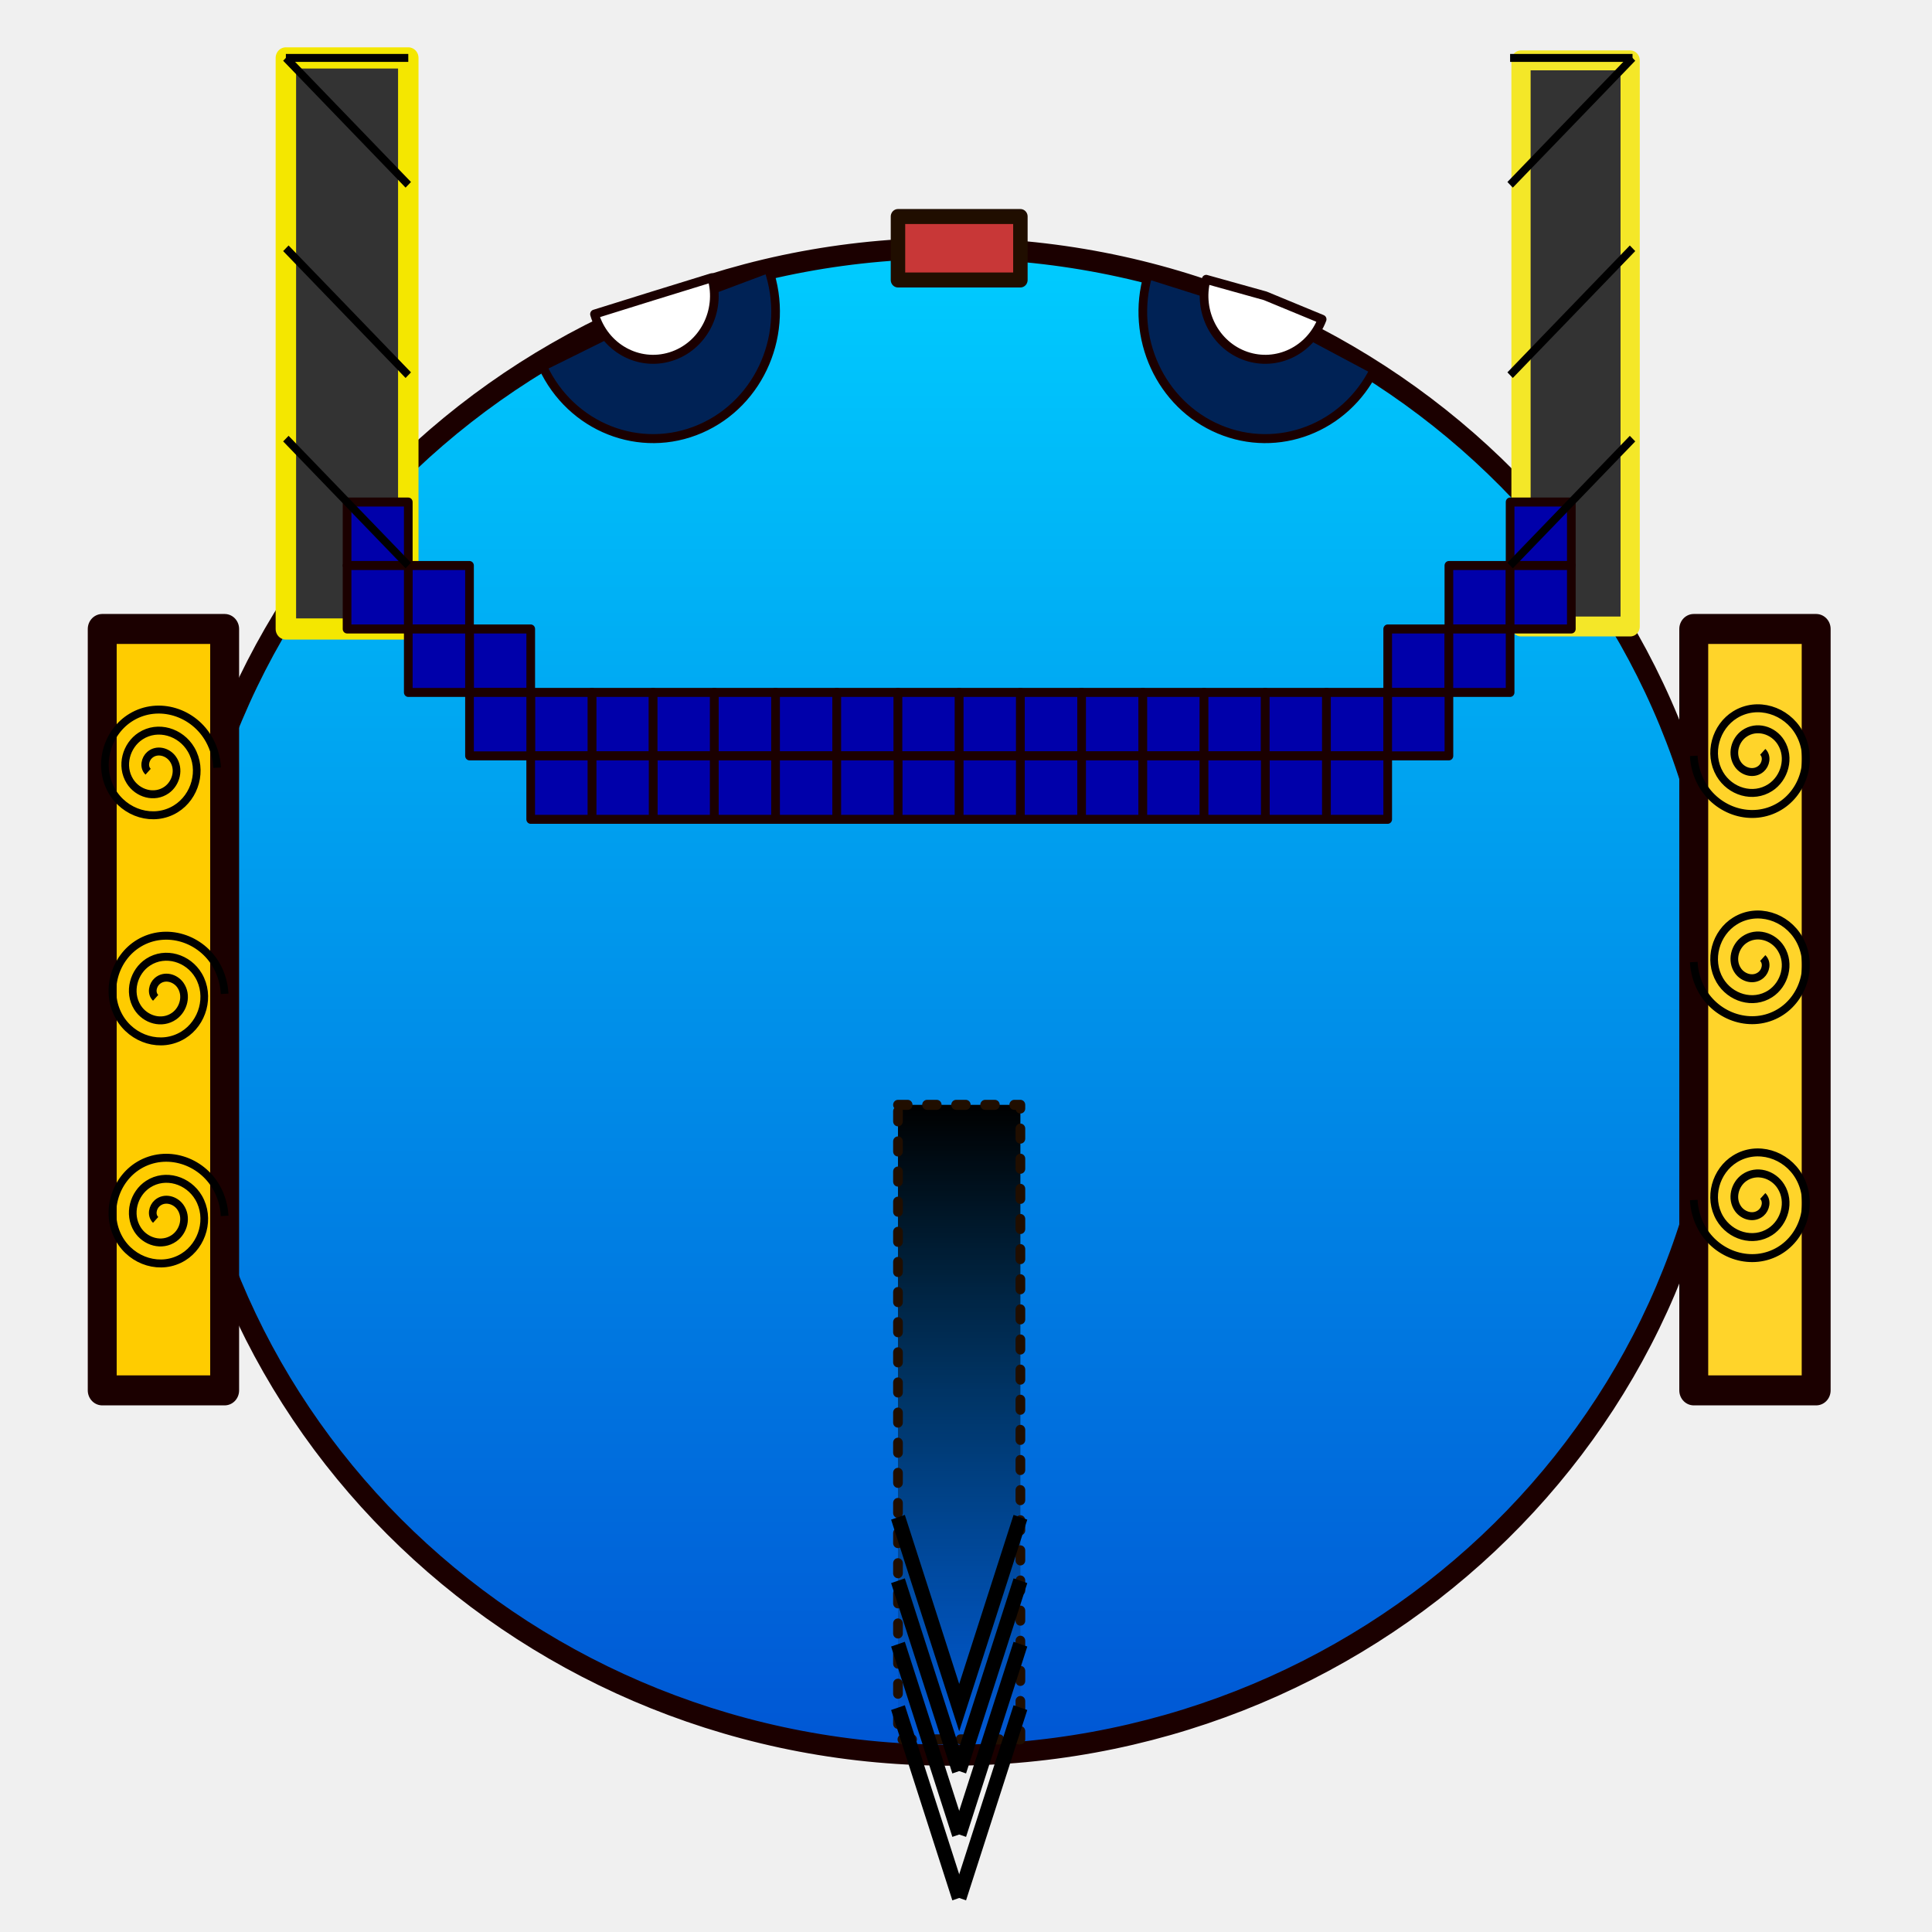
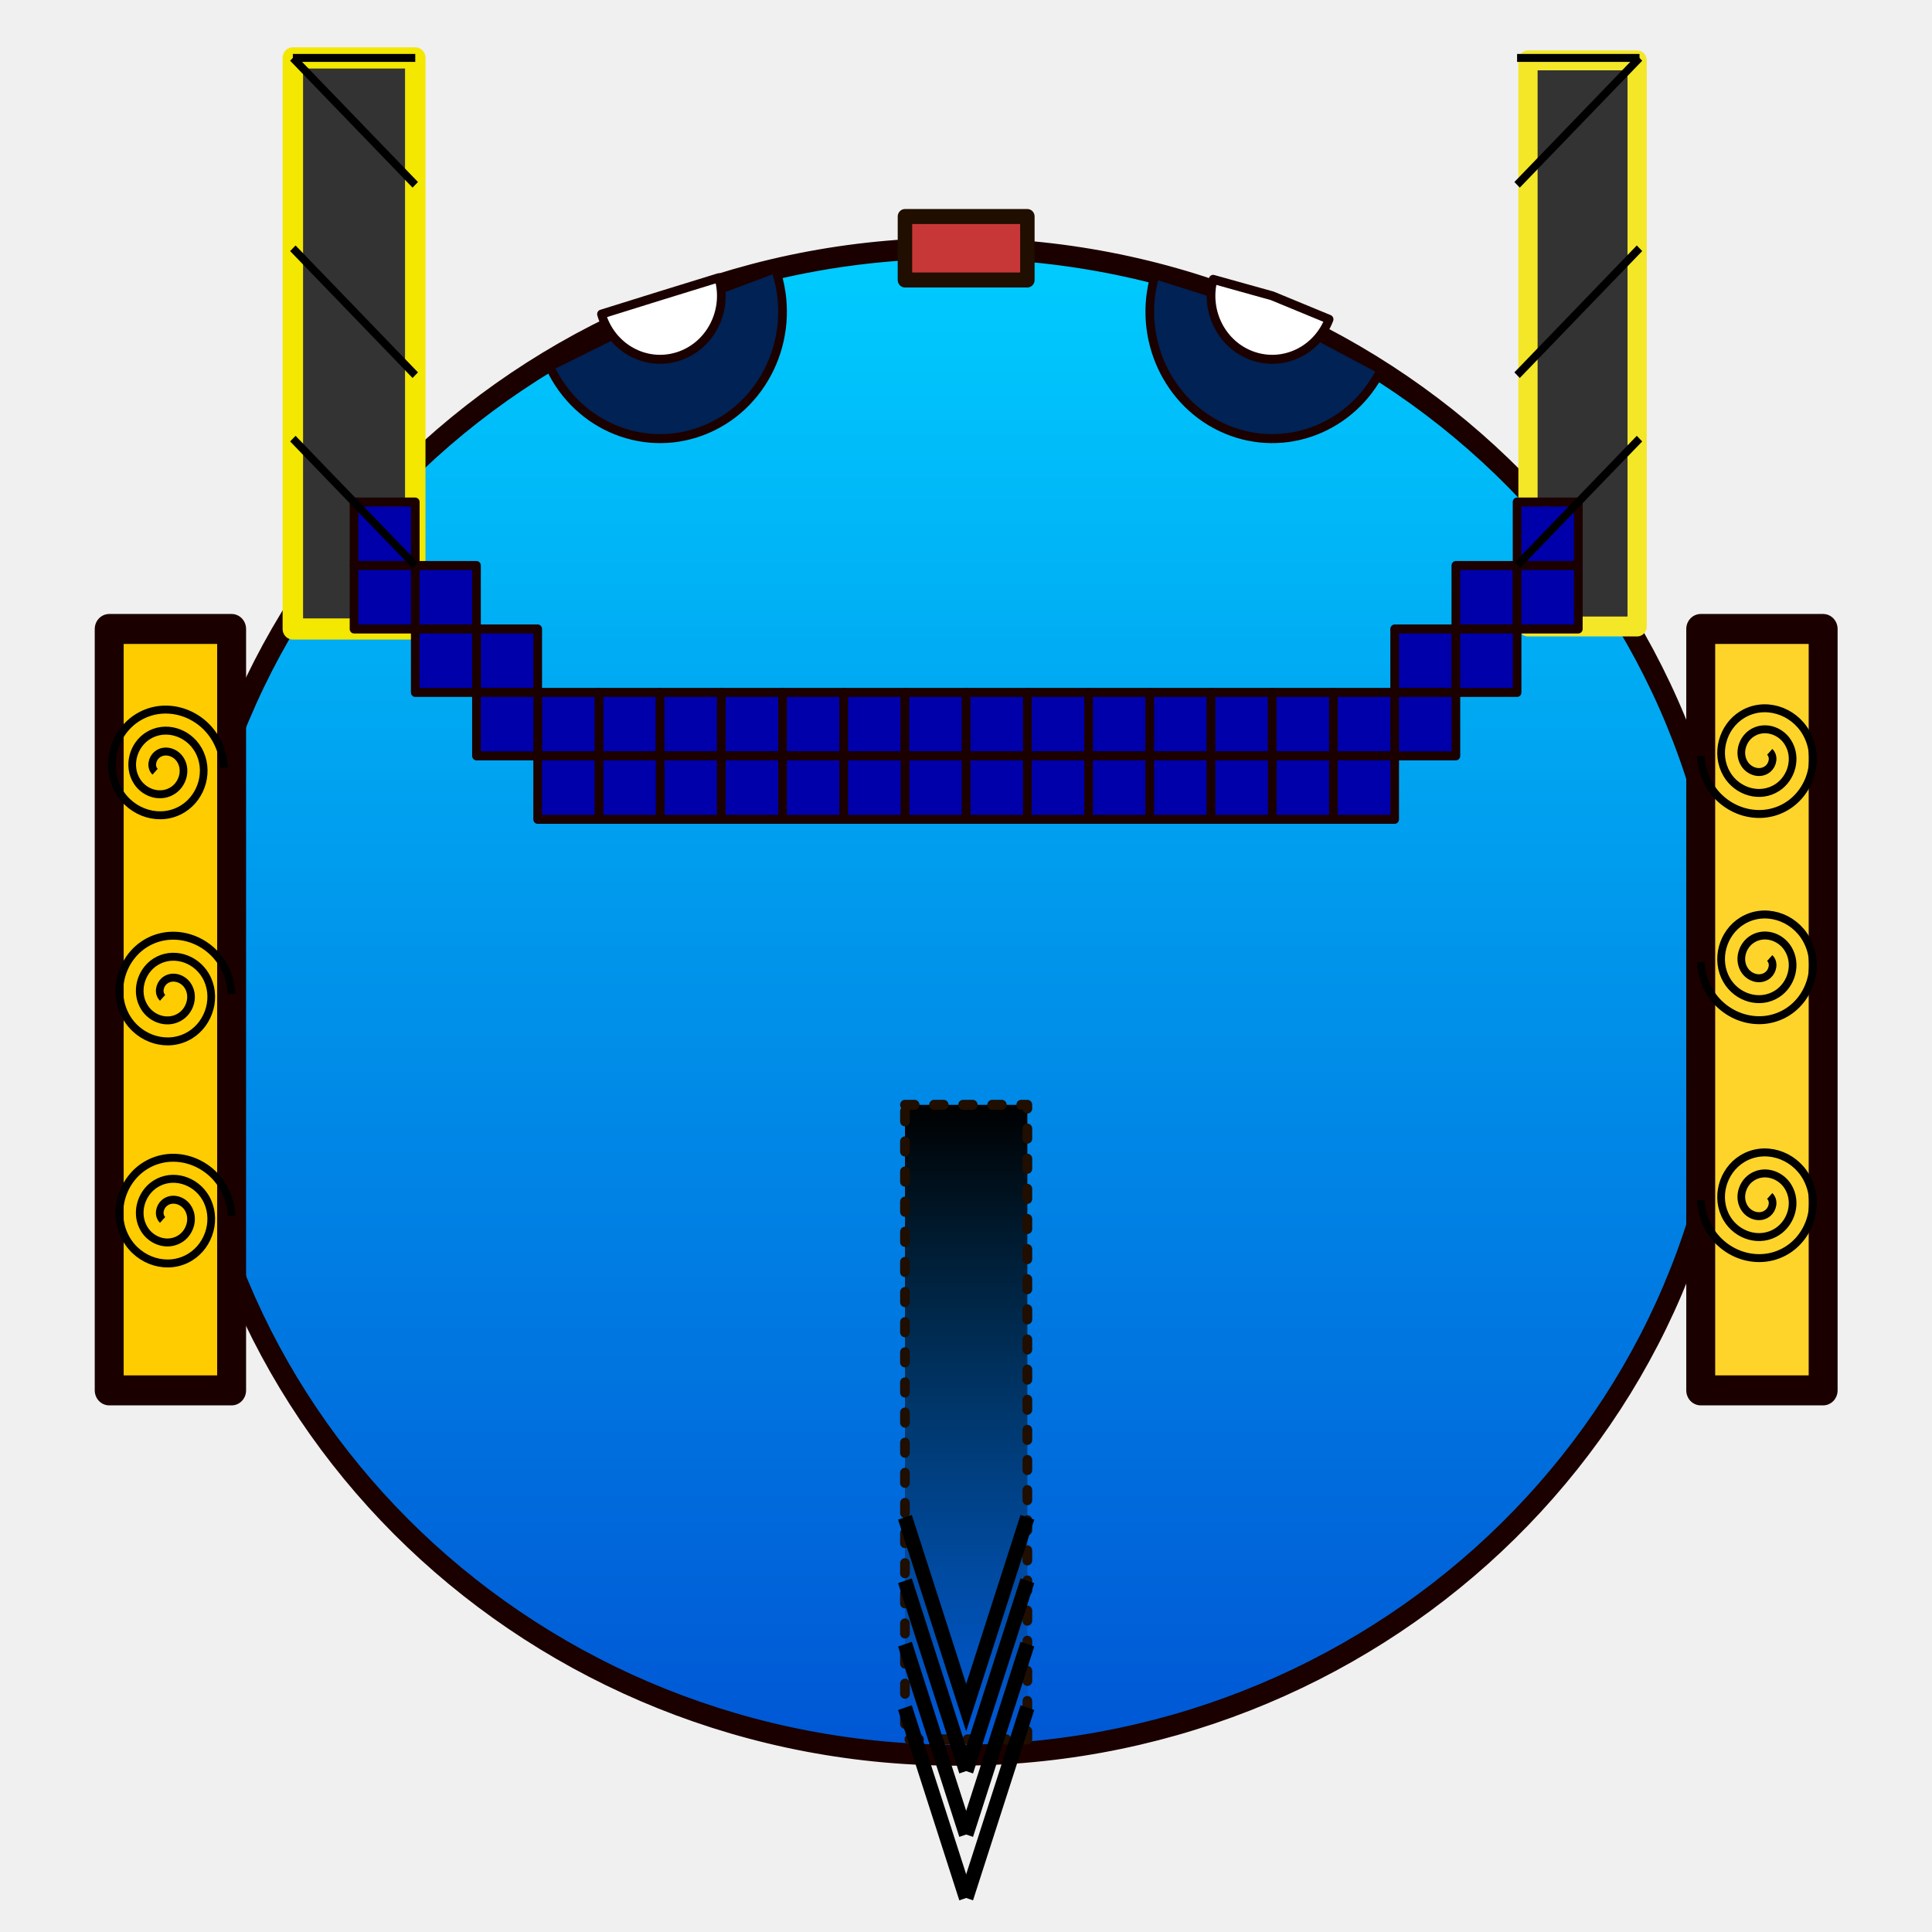
<svg xmlns="http://www.w3.org/2000/svg" xmlns:xlink="http://www.w3.org/1999/xlink" width="64" height="64" viewBox="0 0 16.933 16.933" version="1.1" id="svg8">
  <defs id="defs2">
    <linearGradient id="linearGradient2810">
      <stop style="stop-color:#000000;stop-opacity:1;" offset="0" id="stop2806" />
      <stop style="stop-color:#000000;stop-opacity:0;" offset="1" id="stop2808" />
    </linearGradient>
    <linearGradient id="linearGradient2614">
      <stop style="stop-color:#00ccff;stop-opacity:1;" offset="0" id="stop2610" />
      <stop style="stop-color:#0055d4;stop-opacity:1" offset="1" id="stop2612" />
    </linearGradient>
    <linearGradient xlink:href="#linearGradient2614" id="linearGradient2616" x1="31.75" y1="241.967" x2="31.75" y2="292.767" gradientUnits="userSpaceOnUse" />
    <linearGradient xlink:href="#linearGradient2810" id="linearGradient2812" x1="31.75" y1="286.417" x2="31.75" y2="294.883" gradientUnits="userSpaceOnUse" gradientTransform="matrix(0.5,0,0,2.499999,15.875,-445.4996)" />
  </defs>
  <g id="layer1" transform="translate(0,-280.0667)">
-     <g id="g1059" transform="matrix(0.2534639,0,0,0.2627307,0.3594134,218.6705)">
+     <g id="g1059" transform="matrix(0.2534639,0,0,0.2627307,0.4205342,218.6705)">
      <path d="M 31.962,241.97 A 26.784,25.136 0 0 1 58.204,267.556 26.784,25.136 0 0 1 30.993,292.234 26.784,25.136 0 0 1 4.643,266.746 26.784,25.136 0 0 1 31.75,241.967" id="path817" style="fill:url(#linearGradient2616);fill-opacity:1;fill-rule:evenodd;stroke:#1b0000;stroke-width:0.7;stroke-linecap:round;stroke-linejoin:round;stroke-miterlimit:4;stroke-dasharray:none;stroke-dashoffset:0;stroke-opacity:1;paint-order:normal" />
      <rect y="254.667" x="57.15" height="25.4" width="4.233" id="rect821" style="fill:#ffd42a;fill-opacity:1;fill-rule:evenodd;stroke:#1b0000;stroke-width:1;stroke-linecap:round;stroke-linejoin:round;stroke-miterlimit:4;stroke-dasharray:none;stroke-dashoffset:0;stroke-opacity:1;paint-order:normal" />
      <rect y="254.667" x="2.117" height="25.4" width="4.233" id="rect827" style="fill:#ffcc00;fill-opacity:1;fill-rule:evenodd;stroke:#1b0000;stroke-width:1;stroke-linecap:round;stroke-linejoin:round;stroke-miterlimit:4;stroke-dasharray:none;stroke-dashoffset:0;stroke-opacity:1;paint-order:normal" />
      <path d="m 25.148,242.644 a 4.233,4.233 0 0 1 -2.347,5.344 4.233,4.233 0 0 1 -5.454,-2.079 l 3.819,-1.826 z" id="path835" style="fill:#002255;fill-opacity:1;fill-rule:evenodd;stroke:#1b0000;stroke-width:0.3;stroke-linecap:round;stroke-linejoin:round;stroke-miterlimit:4;stroke-dasharray:none;stroke-dashoffset:0;stroke-opacity:1;paint-order:normal" />
      <path d="m 46.099,246.018 a 4.233,4.233 0 0 1 -5.357,1.988 4.233,4.233 0 0 1 -2.457,-5.159 l 4.049,1.236 z" id="path835-4" style="fill:#002255;fill-opacity:1;fill-rule:evenodd;stroke:#1b0000;stroke-width:0.3;stroke-linecap:round;stroke-linejoin:round;stroke-miterlimit:4;stroke-dasharray:none;stroke-dashoffset:0;stroke-opacity:1;paint-order:normal" />
      <path d="m 3.964,266.972 c -0.168,-0.156 -0.106,-0.427 0.056,-0.561 0.247,-0.206 0.617,-0.111 0.798,0.134 0.247,0.335 0.118,0.809 -0.213,1.035 -0.423,0.288 -1.002,0.124 -1.271,-0.292 -0.33,-0.509 -0.131,-1.194 0.371,-1.508 0.596,-0.372 1.387,-0.137 1.744,0.45 0.414,0.682 0.144,1.581 -0.529,1.981 -0.768,0.457 -1.774,0.151 -2.218,-0.608 -0.5,-0.854 -0.158,-1.967 0.687,-2.454 0.94,-0.542 2.161,-0.165 2.691,0.766 0.16,0.281 0.253,0.6 0.27,0.923" id="path2415" style="fill:none;fill-rule:evenodd;stroke:#000000;stroke-width:0.265" />
      <path d="m 3.704,259.429 c -0.168,-0.156 -0.106,-0.427 0.056,-0.561 0.247,-0.206 0.617,-0.111 0.798,0.134 0.247,0.335 0.118,0.809 -0.213,1.035 -0.423,0.288 -1.002,0.124 -1.271,-0.292 -0.33,-0.509 -0.131,-1.194 0.371,-1.508 0.596,-0.372 1.387,-0.137 1.744,0.45 0.414,0.682 0.144,1.581 -0.529,1.981 -0.768,0.457 -1.774,0.151 -2.218,-0.608 -0.5,-0.854 -0.158,-1.967 0.687,-2.454 0.94,-0.542 2.161,-0.165 2.691,0.766 0.16,0.281 0.253,0.6 0.27,0.923" id="path2415-8" style="fill:none;fill-rule:evenodd;stroke:#000000;stroke-width:0.265;stroke-miterlimit:4;stroke-dasharray:none" />
      <path d="m 3.964,274.38 c -0.168,-0.156 -0.106,-0.427 0.056,-0.561 0.247,-0.206 0.617,-0.111 0.798,0.134 0.247,0.335 0.118,0.809 -0.213,1.035 -0.423,0.288 -1.002,0.124 -1.271,-0.292 -0.33,-0.509 -0.131,-1.194 0.371,-1.508 0.596,-0.372 1.387,-0.137 1.744,0.45 0.414,0.682 0.144,1.581 -0.529,1.981 -0.768,0.457 -1.774,0.151 -2.218,-0.608 -0.5,-0.854 -0.158,-1.967 0.687,-2.454 0.94,-0.542 2.161,-0.165 2.691,0.766 0.16,0.281 0.253,0.6 0.27,0.923" id="path2415-68" style="fill:none;fill-rule:evenodd;stroke:#000000;stroke-width:0.265" />
      <path d="m 59.536,258.766 c 0.168,0.156 0.106,0.427 -0.056,0.561 -0.247,0.206 -0.617,0.111 -0.798,-0.134 -0.247,-0.335 -0.118,-0.809 0.213,-1.035 0.423,-0.288 1.002,-0.124 1.271,0.292 0.33,0.509 0.131,1.194 -0.371,1.508 -0.596,0.372 -1.387,0.137 -1.744,-0.45 -0.414,-0.682 -0.144,-1.581 0.529,-1.981 0.768,-0.457 1.774,-0.151 2.218,0.608 0.5,0.854 0.158,1.967 -0.687,2.454 -0.94,0.542 -2.161,0.165 -2.691,-0.766 -0.16,-0.281 -0.253,-0.6 -0.27,-0.923" id="path2456" style="fill:none;fill-rule:evenodd;stroke:#000000;stroke-width:0.265" />
      <path d="m 59.536,265.645 c 0.168,0.156 0.106,0.427 -0.056,0.561 -0.247,0.206 -0.617,0.111 -0.798,-0.134 -0.247,-0.335 -0.118,-0.809 0.213,-1.035 0.423,-0.288 1.002,-0.124 1.271,0.292 0.33,0.509 0.131,1.194 -0.371,1.508 -0.596,0.372 -1.387,0.137 -1.744,-0.45 -0.414,-0.682 -0.144,-1.581 0.529,-1.981 0.768,-0.457 1.774,-0.151 2.218,0.608 0.5,0.854 0.158,1.967 -0.687,2.454 -0.94,0.542 -2.161,0.165 -2.691,-0.766 -0.16,-0.281 -0.253,-0.6 -0.27,-0.923" id="path2456-6" style="fill:none;fill-rule:evenodd;stroke:#000000;stroke-width:0.265" />
      <path d="m 59.536,273.582 c 0.168,0.156 0.106,0.427 -0.056,0.561 -0.247,0.206 -0.617,0.111 -0.798,-0.134 -0.247,-0.335 -0.118,-0.809 0.213,-1.035 0.423,-0.288 1.002,-0.124 1.271,0.292 0.33,0.509 0.131,1.194 -0.371,1.508 -0.596,0.372 -1.387,0.137 -1.744,-0.45 -0.414,-0.682 -0.144,-1.581 0.529,-1.981 0.768,-0.457 1.774,-0.151 2.218,0.608 0.5,0.854 0.158,1.967 -0.687,2.454 -0.94,0.542 -2.161,0.165 -2.691,-0.766 -0.16,-0.281 -0.253,-0.6 -0.27,-0.923" id="path2456-4" style="fill:none;fill-rule:evenodd;stroke:#000000;stroke-width:0.265" />
      <path d="m 44.3,244.337 a 2.117,2.117 0 0 1 -2.634,1.226 2.117,2.117 0 0 1 -1.376,-2.559 l 2.044,0.55 z" id="path2513" style="fill:#ffffff;fill-opacity:1;fill-rule:evenodd;stroke:#1b0000;stroke-width:0.3;stroke-linecap:round;stroke-linejoin:round;stroke-miterlimit:4;stroke-dasharray:none;stroke-dashoffset:0;stroke-opacity:1;paint-order:normal" />
      <path d="m 23.195,242.95 a 2.117,2.117 0 0 1 -1.422,2.632 2.117,2.117 0 0 1 -2.634,-1.418 l 2.027,-0.61 z" id="path2513-8" style="fill:#ffffff;fill-opacity:1;fill-rule:evenodd;stroke:#1b0000;stroke-width:0.3;stroke-linecap:round;stroke-linejoin:round;stroke-miterlimit:4;stroke-dasharray:none;stroke-dashoffset:0;stroke-opacity:1;paint-order:normal" />
      <rect y="235.699" x="51.177" height="18.885" width="3.774" id="rect2541" style="fill:#333333;fill-opacity:1;fill-rule:evenodd;stroke:#f4e728;stroke-width:0.665;stroke-linecap:round;stroke-linejoin:round;stroke-miterlimit:4;stroke-dasharray:none;stroke-dashoffset:0;stroke-opacity:1;paint-order:normal" />
      <rect y="235.617" x="8.467" height="19.05" width="4.233" id="rect2543" style="fill:#333333;fill-opacity:1;fill-rule:evenodd;stroke:#f4e700;stroke-width:0.707;stroke-linecap:round;stroke-linejoin:round;stroke-miterlimit:4;stroke-dasharray:none;stroke-dashoffset:0;stroke-opacity:1;paint-order:normal" />
      <rect y="250.433" x="10.583" height="2.117" width="2.117" id="rect2642" style="fill:#0000aa;fill-opacity:1;fill-rule:evenodd;stroke:#1b0000;stroke-width:0.3;stroke-linecap:round;stroke-linejoin:round;stroke-miterlimit:4;stroke-dasharray:none;stroke-dashoffset:0;stroke-opacity:1;paint-order:normal" />
      <rect y="252.55" x="12.7" height="2.117" width="2.117" id="rect2644" style="fill:#0000aa;fill-opacity:1;fill-rule:evenodd;stroke:#1b0000;stroke-width:0.3;stroke-linecap:round;stroke-linejoin:round;stroke-miterlimit:4;stroke-dasharray:none;stroke-dashoffset:0;stroke-opacity:1;paint-order:normal" />
      <rect y="254.667" x="14.817" height="2.117" width="2.117" id="rect2646" style="fill:#0000aa;fill-opacity:1;fill-rule:evenodd;stroke:#1b0000;stroke-width:0.3;stroke-linecap:round;stroke-linejoin:round;stroke-miterlimit:4;stroke-dasharray:none;stroke-dashoffset:0;stroke-opacity:1;paint-order:normal" />
      <rect y="256.783" x="19.05" height="2.117" width="2.117" id="rect2648" style="fill:#0000aa;fill-opacity:1;fill-rule:evenodd;stroke:#1b0000;stroke-width:0.3;stroke-linecap:round;stroke-linejoin:round;stroke-miterlimit:4;stroke-dasharray:none;stroke-dashoffset:0;stroke-opacity:1;paint-order:normal" />
      <rect y="256.783" x="16.933" height="2.117" width="2.117" id="rect2650" style="fill:#0000aa;fill-opacity:1;fill-rule:evenodd;stroke:#1b0000;stroke-width:0.3;stroke-linecap:round;stroke-linejoin:round;stroke-miterlimit:4;stroke-dasharray:none;stroke-dashoffset:0;stroke-opacity:1;paint-order:normal" />
      <rect y="256.783" x="21.167" height="2.117" width="2.117" id="rect2652" style="fill:#0000aa;fill-opacity:1;fill-rule:evenodd;stroke:#1b0000;stroke-width:0.3;stroke-linecap:round;stroke-linejoin:round;stroke-miterlimit:4;stroke-dasharray:none;stroke-dashoffset:0;stroke-opacity:1;paint-order:normal" />
      <rect y="256.783" x="23.283" height="2.117" width="2.117" id="rect2654" style="fill:#0000aa;fill-opacity:1;fill-rule:evenodd;stroke:#1b0000;stroke-width:0.3;stroke-linecap:round;stroke-linejoin:round;stroke-miterlimit:4;stroke-dasharray:none;stroke-dashoffset:0;stroke-opacity:1;paint-order:normal" />
      <rect y="256.783" x="25.4" height="2.117" width="2.117" id="rect2656" style="fill:#0000aa;fill-opacity:1;fill-rule:evenodd;stroke:#1b0000;stroke-width:0.3;stroke-linecap:round;stroke-linejoin:round;stroke-miterlimit:4;stroke-dasharray:none;stroke-dashoffset:0;stroke-opacity:1;paint-order:normal" />
      <rect y="256.783" x="27.517" height="2.117" width="2.117" id="rect2658" style="fill:#0000aa;fill-opacity:1;fill-rule:evenodd;stroke:#1b0000;stroke-width:0.3;stroke-linecap:round;stroke-linejoin:round;stroke-miterlimit:4;stroke-dasharray:none;stroke-dashoffset:0;stroke-opacity:1;paint-order:normal" />
      <rect y="256.783" x="29.633" height="2.117" width="2.117" id="rect2663" style="fill:#0000aa;fill-opacity:1;fill-rule:evenodd;stroke:#1b0000;stroke-width:0.3;stroke-linecap:round;stroke-linejoin:round;stroke-miterlimit:4;stroke-dasharray:none;stroke-dashoffset:0;stroke-opacity:1;paint-order:normal" />
      <rect y="256.783" x="31.75" height="2.117" width="2.117" id="rect2665" style="fill:#0000aa;fill-opacity:1;fill-rule:evenodd;stroke:#1b0000;stroke-width:0.3;stroke-linecap:round;stroke-linejoin:round;stroke-miterlimit:4;stroke-dasharray:none;stroke-dashoffset:0;stroke-opacity:1;paint-order:normal" />
      <rect y="256.783" x="33.867" height="2.117" width="2.117" id="rect2667" style="fill:#0000aa;fill-opacity:1;fill-rule:evenodd;stroke:#1b0000;stroke-width:0.3;stroke-linecap:round;stroke-linejoin:round;stroke-miterlimit:4;stroke-dasharray:none;stroke-dashoffset:0;stroke-opacity:1;paint-order:normal" />
      <rect y="256.783" x="35.983" height="2.117" width="2.117" id="rect2669" style="fill:#0000aa;fill-opacity:1;fill-rule:evenodd;stroke:#1b0000;stroke-width:0.3;stroke-linecap:round;stroke-linejoin:round;stroke-miterlimit:4;stroke-dasharray:none;stroke-dashoffset:0;stroke-opacity:1;paint-order:normal" />
      <rect y="256.783" x="38.1" height="2.117" width="2.117" id="rect2677" style="fill:#0000aa;fill-opacity:1;fill-rule:evenodd;stroke:#1b0000;stroke-width:0.3;stroke-linecap:round;stroke-linejoin:round;stroke-miterlimit:4;stroke-dasharray:none;stroke-dashoffset:0;stroke-opacity:1;paint-order:normal" />
      <rect y="254.667" x="46.567" height="2.117" width="2.117" id="rect2681" style="fill:#0000aa;fill-opacity:1;fill-rule:evenodd;stroke:#1b0000;stroke-width:0.3;stroke-linecap:round;stroke-linejoin:round;stroke-miterlimit:4;stroke-dasharray:none;stroke-dashoffset:0;stroke-opacity:1;paint-order:normal" />
      <rect y="252.55" x="48.683" height="2.117" width="2.117" id="rect2683" style="fill:#0000aa;fill-opacity:1;fill-rule:evenodd;stroke:#1b0000;stroke-width:0.3;stroke-linecap:round;stroke-linejoin:round;stroke-miterlimit:4;stroke-dasharray:none;stroke-dashoffset:0;stroke-opacity:1;paint-order:normal" />
      <rect y="250.433" x="50.8" height="2.117" width="2.117" id="rect2685" style="fill:#0000aa;fill-opacity:1;fill-rule:evenodd;stroke:#1b0000;stroke-width:0.3;stroke-linecap:round;stroke-linejoin:round;stroke-miterlimit:4;stroke-dasharray:none;stroke-dashoffset:0;stroke-opacity:1;paint-order:normal" />
      <rect y="256.783" x="40.217" height="2.117" width="2.117" id="rect2687" style="fill:#0000aa;fill-opacity:1;fill-rule:evenodd;stroke:#1b0000;stroke-width:0.3;stroke-linecap:round;stroke-linejoin:round;stroke-miterlimit:4;stroke-dasharray:none;stroke-dashoffset:0;stroke-opacity:1;paint-order:normal" />
      <rect y="256.783" x="42.333" height="2.117" width="2.117" id="rect2689" style="fill:#0000aa;fill-opacity:1;fill-rule:evenodd;stroke:#1b0000;stroke-width:0.3;stroke-linecap:round;stroke-linejoin:round;stroke-miterlimit:4;stroke-dasharray:none;stroke-dashoffset:0;stroke-opacity:1;paint-order:normal" />
      <rect y="256.783" x="44.45" height="2.117" width="2.117" id="rect2691" style="fill:#0000aa;fill-opacity:1;fill-rule:evenodd;stroke:#1b0000;stroke-width:0.3;stroke-linecap:round;stroke-linejoin:round;stroke-miterlimit:4;stroke-dasharray:none;stroke-dashoffset:0;stroke-opacity:1;paint-order:normal" />
      <rect y="256.783" x="14.817" height="2.117" width="2.117" id="rect2693" style="fill:#0000aa;fill-opacity:1;fill-rule:evenodd;stroke:#1b0000;stroke-width:0.3;stroke-linecap:round;stroke-linejoin:round;stroke-miterlimit:4;stroke-dasharray:none;stroke-dashoffset:0;stroke-opacity:1;paint-order:normal" />
      <rect y="256.783" x="46.567" height="2.117" width="2.117" id="rect2697" style="fill:#0000aa;fill-opacity:1;fill-rule:evenodd;stroke:#1b0000;stroke-width:0.3;stroke-linecap:round;stroke-linejoin:round;stroke-miterlimit:4;stroke-dasharray:none;stroke-dashoffset:0;stroke-opacity:1;paint-order:normal" />
      <rect y="258.9" x="21.167" height="2.117" width="2.117" id="rect2699" style="fill:#0000aa;fill-opacity:1;fill-rule:evenodd;stroke:#1b0000;stroke-width:0.3;stroke-linecap:round;stroke-linejoin:round;stroke-miterlimit:4;stroke-dasharray:none;stroke-dashoffset:0;stroke-opacity:1;paint-order:normal" />
      <rect y="258.9" x="23.283" height="2.117" width="2.117" id="rect2701" style="fill:#0000aa;fill-opacity:1;fill-rule:evenodd;stroke:#1b0000;stroke-width:0.3;stroke-linecap:round;stroke-linejoin:round;stroke-miterlimit:4;stroke-dasharray:none;stroke-dashoffset:0;stroke-opacity:1;paint-order:normal" />
      <rect y="258.9" x="25.4" height="2.117" width="2.117" id="rect2703" style="fill:#0000aa;fill-opacity:1;fill-rule:evenodd;stroke:#1b0000;stroke-width:0.3;stroke-linecap:round;stroke-linejoin:round;stroke-miterlimit:4;stroke-dasharray:none;stroke-dashoffset:0;stroke-opacity:1;paint-order:normal" />
      <rect y="258.9" x="29.633" height="2.117" width="2.117" id="rect2708" style="fill:#0000aa;fill-opacity:1;fill-rule:evenodd;stroke:#1b0000;stroke-width:0.3;stroke-linecap:round;stroke-linejoin:round;stroke-miterlimit:4;stroke-dasharray:none;stroke-dashoffset:0;stroke-opacity:1;paint-order:normal" />
      <rect y="258.9" x="27.517" height="2.117" width="2.117" id="rect2710" style="fill:#0000aa;fill-opacity:1;fill-rule:evenodd;stroke:#1b0000;stroke-width:0.3;stroke-linecap:round;stroke-linejoin:round;stroke-miterlimit:4;stroke-dasharray:none;stroke-dashoffset:0;stroke-opacity:1;paint-order:normal" />
      <rect y="258.9" x="31.75" height="2.117" width="2.117" id="rect2712" style="fill:#0000aa;fill-opacity:1;fill-rule:evenodd;stroke:#1b0000;stroke-width:0.3;stroke-linecap:round;stroke-linejoin:round;stroke-miterlimit:4;stroke-dasharray:none;stroke-dashoffset:0;stroke-opacity:1;paint-order:normal" />
      <rect y="258.9" x="33.867" height="2.117" width="2.117" id="rect2714" style="fill:#0000aa;fill-opacity:1;fill-rule:evenodd;stroke:#1b0000;stroke-width:0.3;stroke-linecap:round;stroke-linejoin:round;stroke-miterlimit:4;stroke-dasharray:none;stroke-dashoffset:0;stroke-opacity:1;paint-order:normal" />
      <rect y="258.9" x="35.983" height="2.117" width="2.117" id="rect2716" style="fill:#0000aa;fill-opacity:1;fill-rule:evenodd;stroke:#1b0000;stroke-width:0.3;stroke-linecap:round;stroke-linejoin:round;stroke-miterlimit:4;stroke-dasharray:none;stroke-dashoffset:0;stroke-opacity:1;paint-order:normal" />
      <rect y="258.9" x="38.1" height="2.117" width="2.117" id="rect2718" style="fill:#0000aa;fill-opacity:1;fill-rule:evenodd;stroke:#1b0000;stroke-width:0.3;stroke-linecap:round;stroke-linejoin:round;stroke-miterlimit:4;stroke-dasharray:none;stroke-dashoffset:0;stroke-opacity:1;paint-order:normal" />
      <rect y="258.9" x="42.333" height="2.117" width="2.117" id="rect2723" style="fill:#0000aa;fill-opacity:1;fill-rule:evenodd;stroke:#1b0000;stroke-width:0.3;stroke-linecap:round;stroke-linejoin:round;stroke-miterlimit:4;stroke-dasharray:none;stroke-dashoffset:0;stroke-opacity:1;paint-order:normal" />
      <rect y="258.9" x="40.217" height="2.117" width="2.117" id="rect2725" style="fill:#0000aa;fill-opacity:1;fill-rule:evenodd;stroke:#1b0000;stroke-width:0.3;stroke-linecap:round;stroke-linejoin:round;stroke-miterlimit:4;stroke-dasharray:none;stroke-dashoffset:0;stroke-opacity:1;paint-order:normal" />
      <rect y="258.9" x="19.05" height="2.117" width="2.117" id="rect2729" style="fill:#0000aa;fill-opacity:1;fill-rule:evenodd;stroke:#1b0000;stroke-width:0.3;stroke-linecap:round;stroke-linejoin:round;stroke-miterlimit:4;stroke-dasharray:none;stroke-dashoffset:0;stroke-opacity:1;paint-order:normal" />
      <rect y="258.9" x="16.933" height="2.117" width="2.117" id="rect2731" style="fill:#0000aa;fill-opacity:1;fill-rule:evenodd;stroke:#1b0000;stroke-width:0.3;stroke-linecap:round;stroke-linejoin:round;stroke-miterlimit:4;stroke-dasharray:none;stroke-dashoffset:0;stroke-opacity:1;paint-order:normal" />
      <rect y="258.9" x="44.45" height="2.117" width="2.117" id="rect2733" style="fill:#0000aa;fill-opacity:1;fill-rule:evenodd;stroke:#1b0000;stroke-width:0.3;stroke-linecap:round;stroke-linejoin:round;stroke-miterlimit:4;stroke-dasharray:none;stroke-dashoffset:0;stroke-opacity:1;paint-order:normal" />
      <rect y="254.667" x="48.683" height="2.117" width="2.117" id="rect2735" style="fill:#0000aa;fill-opacity:1;fill-rule:evenodd;stroke:#1b0000;stroke-width:0.3;stroke-linecap:round;stroke-linejoin:round;stroke-miterlimit:4;stroke-dasharray:none;stroke-dashoffset:0;stroke-opacity:1;paint-order:normal" />
      <rect y="252.55" x="50.8" height="2.117" width="2.117" id="rect2737" style="fill:#0000aa;fill-opacity:1;fill-rule:evenodd;stroke:#1b0000;stroke-width:0.3;stroke-linecap:round;stroke-linejoin:round;stroke-miterlimit:4;stroke-dasharray:none;stroke-dashoffset:0;stroke-opacity:1;paint-order:normal" />
      <rect y="254.667" x="12.7" height="2.117" width="2.117" id="rect2739" style="fill:#0000aa;fill-opacity:1;fill-rule:evenodd;stroke:#1b0000;stroke-width:0.3;stroke-linecap:round;stroke-linejoin:round;stroke-miterlimit:4;stroke-dasharray:none;stroke-dashoffset:0;stroke-opacity:1;paint-order:normal" />
      <rect y="252.55" x="10.583" height="2.117" width="2.117" id="rect2741" style="fill:#0000aa;fill-opacity:1;fill-rule:evenodd;stroke:#1b0000;stroke-width:0.3;stroke-linecap:round;stroke-linejoin:round;stroke-miterlimit:4;stroke-dasharray:none;stroke-dashoffset:0;stroke-opacity:1;paint-order:normal" />
      <rect y="270.542" x="29.633" height="21.167" width="4.233" id="rect2796" style="fill:url(#linearGradient2812);fill-opacity:1;fill-rule:evenodd;stroke:#200e00;stroke-width:0.335;stroke-linecap:round;stroke-linejoin:round;stroke-miterlimit:4;stroke-dasharray:0.335, 0.67;stroke-dashoffset:0;stroke-opacity:1;paint-order:normal" />
      <rect y="240.908" x="29.633" height="2.117" width="4.233" id="rect2840" style="fill:#c83737;fill-opacity:1;fill-rule:evenodd;stroke:#200e00;stroke-width:0.5;stroke-linecap:round;stroke-linejoin:round;stroke-miterlimit:4;stroke-dasharray:none;stroke-dashoffset:0;stroke-opacity:1;paint-order:normal" />
      <path id="path2872" d="M 8.467,235.617 12.7,239.85" style="fill:none;stroke:#000000;stroke-width:0.265px;stroke-linecap:butt;stroke-linejoin:miter;stroke-opacity:1" />
      <path id="path2874" d="M 8.467,241.967 12.7,246.2" style="fill:none;stroke:#000000;stroke-width:0.265px;stroke-linecap:butt;stroke-linejoin:miter;stroke-opacity:1" />
      <path id="path2876" d="M 8.467,248.317 12.7,252.55" style="fill:none;stroke:#000000;stroke-width:0.265px;stroke-linecap:butt;stroke-linejoin:miter;stroke-opacity:1" />
      <path id="path2878" d="M 55.033,235.617 50.8,239.85" style="fill:none;stroke:#000000;stroke-width:0.265px;stroke-linecap:butt;stroke-linejoin:miter;stroke-opacity:1" />
      <path id="path2880" d="M 55.033,241.967 50.8,246.2" style="fill:none;stroke:#000000;stroke-width:0.265px;stroke-linecap:butt;stroke-linejoin:miter;stroke-opacity:1" />
      <path id="path2882" d="M 55.033,248.317 50.8,252.55" style="fill:none;stroke:#000000;stroke-width:0.265px;stroke-linecap:butt;stroke-linejoin:miter;stroke-opacity:1" />
      <path id="path2884" d="m 50.8,235.617 h 4.233" style="fill:none;stroke:#000000;stroke-width:0.265px;stroke-linecap:butt;stroke-linejoin:miter;stroke-opacity:1" />
      <path id="path2886" d="M 8.467,235.617 H 12.7" style="fill:none;stroke:#000000;stroke-width:0.265px;stroke-linecap:butt;stroke-linejoin:miter;stroke-opacity:1" />
      <path id="path2910" d="M 33.867,284.3 31.75,290.65 29.633,284.3" style="fill:none;stroke:#000000;stroke-width:0.5;stroke-linecap:butt;stroke-linejoin:miter;stroke-miterlimit:4;stroke-dasharray:none;stroke-opacity:1" />
      <path id="path2914" d="m 33.867,286.417 -2.117,6.35" style="fill:none;stroke:#000000;stroke-width:0.5;stroke-linecap:butt;stroke-linejoin:miter;stroke-miterlimit:4;stroke-dasharray:none;stroke-opacity:1" />
      <path id="path2916" d="m 29.633,286.417 2.117,6.35" style="fill:none;stroke:#000000;stroke-width:0.5;stroke-linecap:butt;stroke-linejoin:miter;stroke-miterlimit:4;stroke-dasharray:none;stroke-opacity:1" />
      <path id="path2924" d="m 33.867,288.533 -2.117,6.35" style="fill:none;stroke:#000000;stroke-width:0.5;stroke-linecap:butt;stroke-linejoin:miter;stroke-miterlimit:4;stroke-dasharray:none;stroke-opacity:1" />
      <path id="path2926" d="m 29.633,288.533 2.117,6.35" style="fill:none;stroke:#000000;stroke-width:0.5;stroke-linecap:butt;stroke-linejoin:miter;stroke-miterlimit:4;stroke-dasharray:none;stroke-opacity:1" />
      <path id="path2928" d="M 33.867,290.65 31.75,297" style="fill:none;stroke:#000000;stroke-width:0.5;stroke-linecap:butt;stroke-linejoin:miter;stroke-miterlimit:4;stroke-dasharray:none;stroke-opacity:1" />
      <path id="path2930" d="M 29.633,290.65 31.75,297" style="fill:none;stroke:#000000;stroke-width:0.5;stroke-linecap:butt;stroke-linejoin:miter;stroke-miterlimit:4;stroke-dasharray:none;stroke-opacity:1" />
    </g>
  </g>
</svg>
